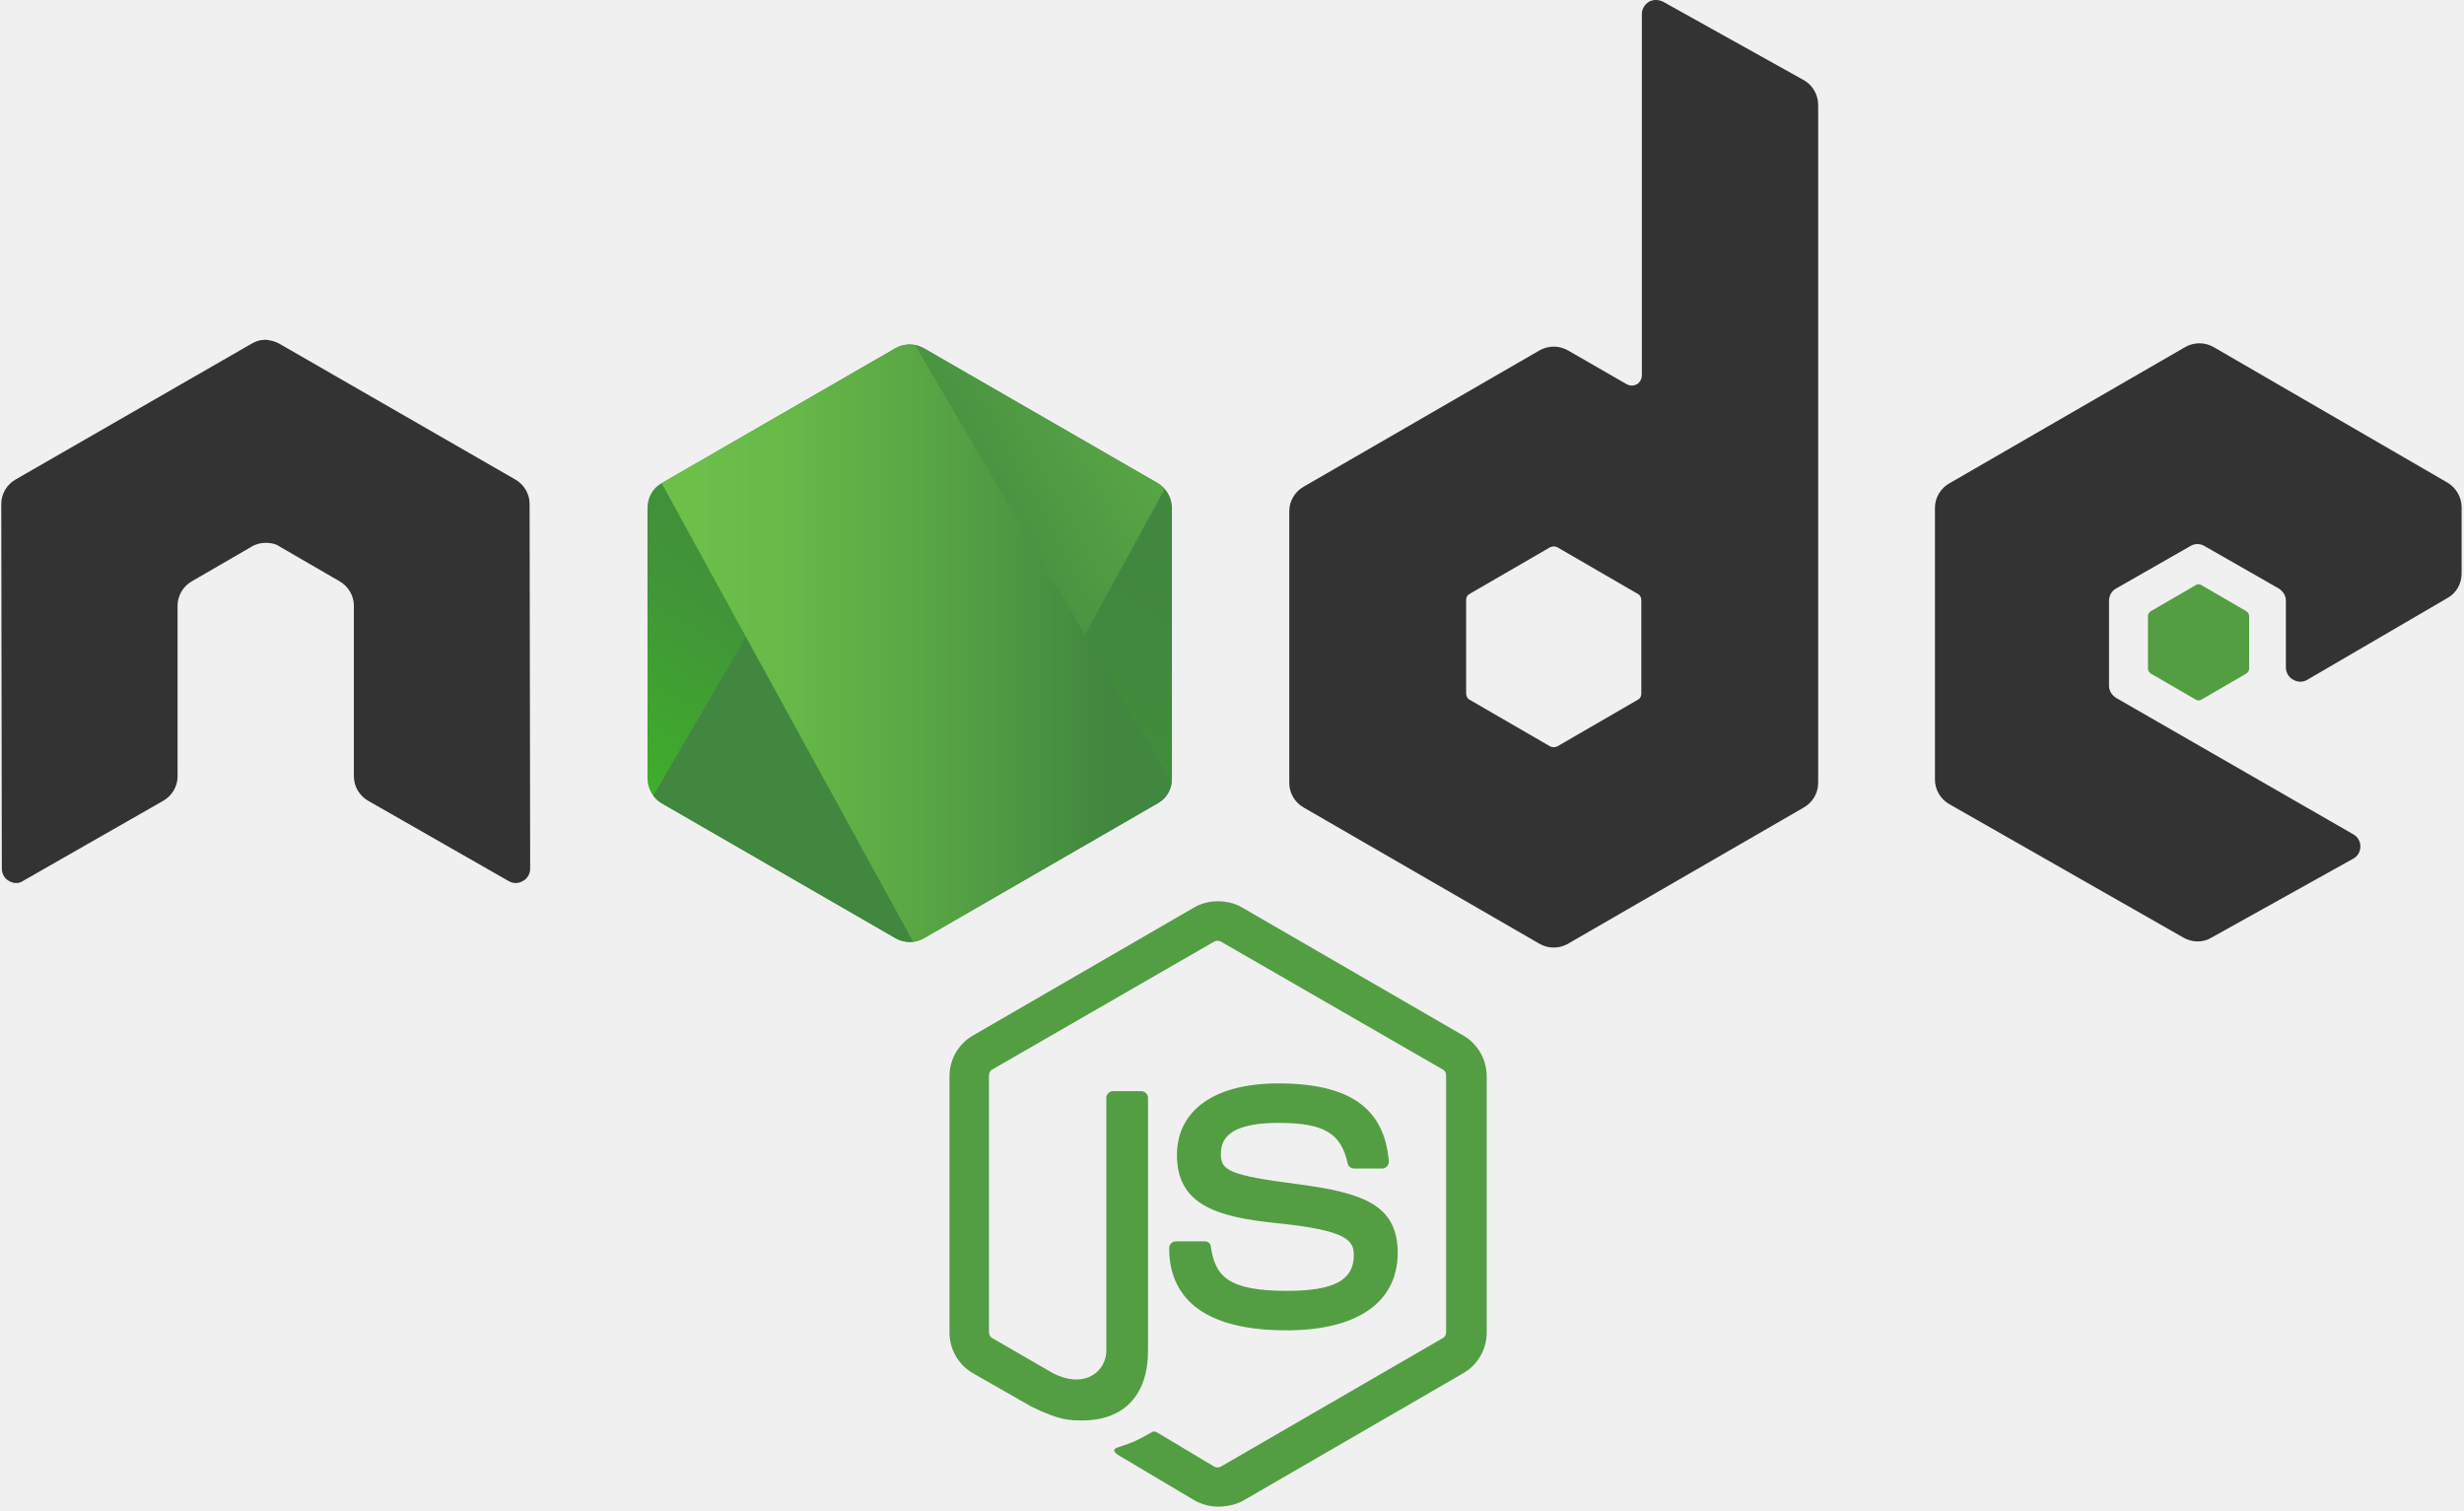
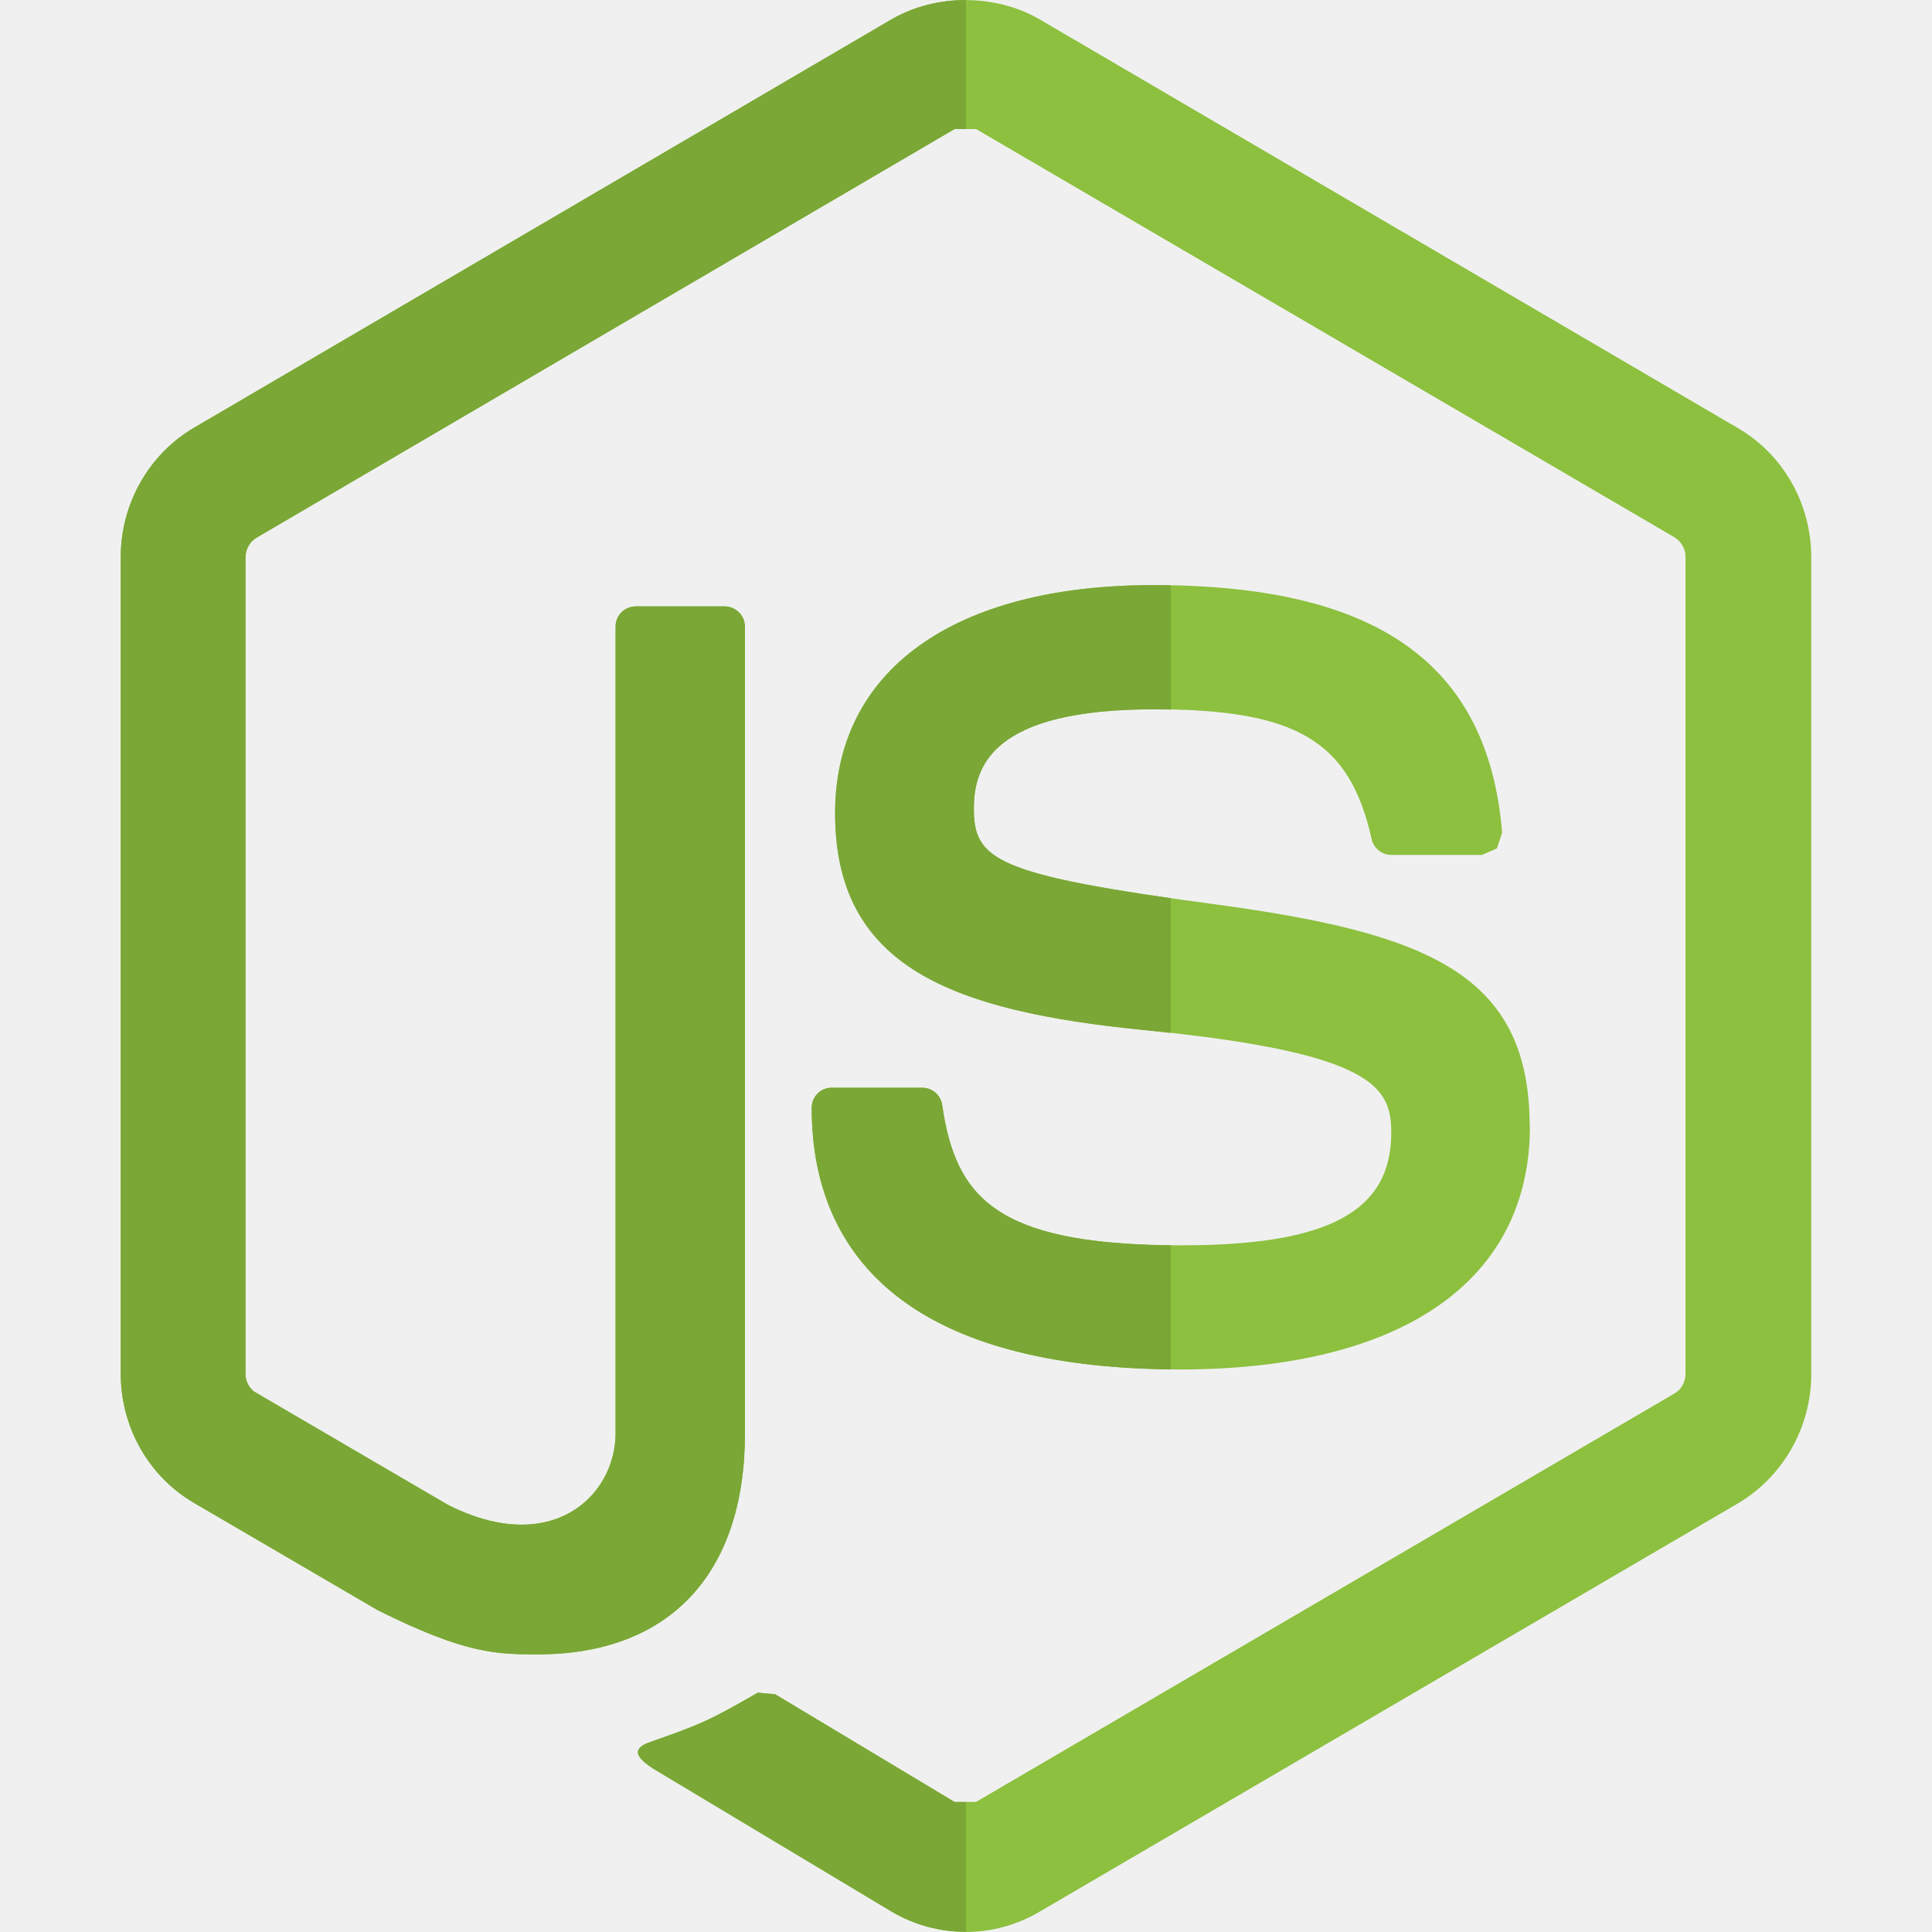
- <svg xmlns="http://www.w3.org/2000/svg" xmlns:xlink="http://www.w3.org/1999/xlink" width="2500" height="1533" preserveAspectRatio="xMidYMid" viewBox="0 0 512 314">
-   <defs>
-     <linearGradient id="b" x1="68.188%" x2="27.823%" y1="17.487%" y2="89.755%">
-       <stop offset="0%" stop-color="#41873F" />
-       <stop offset="32.88%" stop-color="#418B3D" />
-       <stop offset="63.52%" stop-color="#419637" />
-       <stop offset="93.19%" stop-color="#3FA92D" />
-       <stop offset="100%" stop-color="#3FAE2A" />
-     </linearGradient>
-     <linearGradient id="d" x1="43.277%" x2="159.245%" y1="55.169%" y2="-18.306%">
-       <stop offset="13.76%" stop-color="#41873F" />
-       <stop offset="40.32%" stop-color="#54A044" />
-       <stop offset="71.36%" stop-color="#66B848" />
-       <stop offset="90.81%" stop-color="#6CC04A" />
-     </linearGradient>
-     <linearGradient id="e" x1="-4413.77%" x2="5327.93%" y1="13.43%" y2="13.43%">
-       <stop offset="9.192%" stop-color="#6CC04A" />
-       <stop offset="28.64%" stop-color="#66B848" />
-       <stop offset="59.68%" stop-color="#54A044" />
-       <stop offset="86.24%" stop-color="#41873F" />
-     </linearGradient>
-     <linearGradient id="f" x1="-4.389%" x2="101.499%" y1="49.997%" y2="49.997%">
-       <stop offset="9.192%" stop-color="#6CC04A" />
-       <stop offset="28.64%" stop-color="#66B848" />
-       <stop offset="59.68%" stop-color="#54A044" />
-       <stop offset="86.24%" stop-color="#41873F" />
-     </linearGradient>
-     <linearGradient id="g" x1="-9713.77%" x2="27.93%" y1="36.21%" y2="36.21%">
-       <stop offset="9.192%" stop-color="#6CC04A" />
-       <stop offset="28.64%" stop-color="#66B848" />
-       <stop offset="59.68%" stop-color="#54A044" />
-       <stop offset="86.24%" stop-color="#41873F" />
-     </linearGradient>
-     <linearGradient id="h" x1="-103.861%" x2="100.797%" y1="50.275%" y2="50.275%">
-       <stop offset="9.192%" stop-color="#6CC04A" />
-       <stop offset="28.64%" stop-color="#66B848" />
-       <stop offset="59.68%" stop-color="#54A044" />
-       <stop offset="86.24%" stop-color="#41873F" />
-     </linearGradient>
-     <linearGradient id="i" x1="130.613%" x2="4.393%" y1="-211.069%" y2="201.605%">
-       <stop offset="0%" stop-color="#41873F" />
-       <stop offset="32.88%" stop-color="#418B3D" />
-       <stop offset="63.52%" stop-color="#419637" />
-       <stop offset="93.19%" stop-color="#3FA92D" />
-       <stop offset="100%" stop-color="#3FAE2A" />
-     </linearGradient>
-     <path id="a" d="M57.903 1.85a5.957 5.957 0 0 0-5.894 0L3.352 29.933c-1.85 1.04-2.89 3.005-2.89 5.085v56.286c0 2.08 1.156 4.045 2.89 5.085l48.657 28.085a5.957 5.957 0 0 0 5.894 0l48.658-28.085c1.849-1.04 2.89-3.005 2.89-5.085V35.019c0-2.08-1.157-4.045-2.89-5.085L57.903 1.85z" />
-   </defs>
-   <g fill="none">
-     <path fill="#539E43" d="M253.11 313.094c-1.733 0-3.351-.462-4.854-1.271l-15.371-9.13c-2.312-1.272-1.156-1.734-.462-1.965 3.12-1.04 3.698-1.272 6.934-3.12.347-.232.81-.116 1.156.115l11.789 7.05c.462.231 1.04.231 1.386 0l46.115-26.698c.462-.231.694-.694.694-1.271v-53.28c0-.579-.232-1.04-.694-1.272l-46.115-26.582c-.462-.232-1.04-.232-1.386 0l-46.115 26.582c-.462.231-.694.809-.694 1.271v53.28c0 .463.232 1.04.694 1.272l12.598 7.281c6.819 3.467 11.095-.578 11.095-4.623v-52.587c0-.693.578-1.387 1.387-1.387h5.894c.694 0 1.387.578 1.387 1.387v52.587c0 9.13-4.97 14.447-13.638 14.447-2.658 0-4.738 0-10.633-2.89l-12.135-6.934c-3.005-1.733-4.854-4.97-4.854-8.437v-53.28c0-3.467 1.849-6.704 4.854-8.437l46.114-26.698c2.89-1.618 6.82-1.618 9.709 0l46.114 26.698c3.005 1.733 4.855 4.97 4.855 8.437v53.28c0 3.467-1.85 6.704-4.855 8.437l-46.114 26.698c-1.503.694-3.236 1.04-4.854 1.04zm14.216-36.637c-20.225 0-24.386-9.246-24.386-17.105 0-.694.578-1.387 1.387-1.387h6.01c.693 0 1.271.462 1.271 1.156.925 6.125 3.583 9.13 15.834 9.13 9.708 0 13.87-2.196 13.87-7.397 0-3.005-1.157-5.2-16.297-6.703-12.598-1.272-20.457-4.045-20.457-14.1 0-9.362 7.86-14.91 21.035-14.91 14.793 0 22.075 5.086 23 16.18 0 .348-.116.694-.347 1.041-.232.231-.578.462-.925.462h-6.01c-.578 0-1.156-.462-1.271-1.04-1.387-6.356-4.97-8.437-14.447-8.437-10.633 0-11.905 3.699-11.905 6.472 0 3.352 1.503 4.392 15.834 6.241 14.216 1.85 20.92 4.508 20.92 14.447-.116 10.171-8.437 15.95-23.116 15.95z" />
-     <path fill="#333" d="M110.028 104.712c0-2.08-1.156-4.046-3.005-5.086l-49.004-28.2c-.81-.463-1.734-.694-2.658-.81h-.463c-.924 0-1.849.347-2.658.81l-49.004 28.2c-1.85 1.04-3.005 3.005-3.005 5.086l.116 75.817c0 1.04.578 2.08 1.502 2.543.925.578 2.08.578 2.89 0l29.125-16.643c1.849-1.04 3.005-3.005 3.005-5.085v-35.482c0-2.08 1.155-4.045 3.005-5.085l12.366-7.166c.925-.578 1.965-.81 3.005-.81 1.04 0 2.08.232 2.89.81l12.366 7.166c1.85 1.04 3.005 3.004 3.005 5.085v35.482c0 2.08 1.156 4.045 3.005 5.085l29.125 16.643c.925.578 2.08.578 3.005 0 .925-.463 1.503-1.503 1.503-2.543l-.116-75.817zM345.571.347c-.924-.463-2.08-.463-2.89 0-.924.578-1.502 1.502-1.502 2.542v75.125c0 .693-.346 1.386-1.04 1.849-.693.346-1.387.346-2.08 0l-12.251-7.05a5.957 5.957 0 0 0-5.895 0l-49.004 28.316c-1.849 1.04-3.005 3.005-3.005 5.085v56.516c0 2.08 1.156 4.046 3.005 5.086l49.004 28.316a5.957 5.957 0 0 0 5.895 0l49.004-28.316c1.849-1.04 3.005-3.005 3.005-5.086V21.844c0-2.196-1.156-4.16-3.005-5.201L345.572.347zm-4.507 143.776c0 .578-.231 1.04-.694 1.271l-16.758 9.708a1.714 1.714 0 0 1-1.503 0l-16.758-9.708c-.463-.231-.694-.809-.694-1.271v-19.417c0-.578.231-1.04.694-1.271l16.758-9.709a1.714 1.714 0 0 1 1.503 0l16.758 9.709c.463.23.694.809.694 1.271v19.417zM508.648 124.244c1.85-1.04 2.89-3.005 2.89-5.086v-13.753c0-2.08-1.156-4.045-2.89-5.085l-48.657-28.2a5.957 5.957 0 0 0-5.894 0l-49.004 28.315c-1.85 1.04-3.005 3.005-3.005 5.086v56.516c0 2.08 1.155 4.045 3.005 5.085l48.657 27.738c1.85 1.04 4.045 1.04 5.779 0L489 178.45c.925-.463 1.503-1.503 1.503-2.543 0-1.04-.578-2.08-1.503-2.543l-49.235-28.316c-.924-.577-1.502-1.502-1.502-2.542v-17.683c0-1.04.578-2.08 1.502-2.543l15.372-8.784a2.821 2.821 0 0 1 3.005 0l15.371 8.784c.925.578 1.503 1.502 1.503 2.543v13.869c0 1.04.578 2.08 1.502 2.542.925.578 2.08.578 3.005 0l29.125-16.99z" />
-     <path fill="#539E43" d="M456.293 121.586a1.05 1.05 0 0 1 1.155 0l9.362 5.432c.347.23.578.577.578 1.04v10.864c0 .462-.231.809-.578 1.04l-9.362 5.432a1.05 1.05 0 0 1-1.155 0l-9.362-5.432c-.347-.231-.578-.578-.578-1.04v-10.864c0-.463.231-.81.578-1.04l9.362-5.432z" />
-     <g transform="translate(134.068 70.501)">
-       <mask id="c" fill="#fff">
-         <use xlink:href="#a" />
-       </mask>
-       <use fill="url(#b)" xlink:href="#a" />
-       <g mask="url(#c)">
-         <path d="M51.893 1.85L3.121 29.933C1.27 30.974 0 32.94 0 35.02v56.286c0 1.387.578 2.658 1.502 3.698L56.285 1.156c-1.387-.231-3.005-.116-4.392.693zM56.632 125.053c.462-.116.925-.347 1.387-.578l48.773-28.085c1.85-1.04 3.005-3.005 3.005-5.085V35.019c0-1.502-.694-3.005-1.734-4.045l-51.43 94.079z" />
-         <path fill="url(#d)" d="M106.676 29.934L57.788 1.85a8.025 8.025 0 0 0-1.503-.578L1.502 95.12a6.082 6.082 0 0 0 1.619 1.387l48.888 28.085c1.387.809 3.005 1.04 4.507.577l51.432-94.078c-.347-.462-.81-.81-1.272-1.156z" />
-       </g>
-       <g mask="url(#c)">
-         <path d="M109.797 91.305V35.019c0-2.08-1.271-4.045-3.12-5.085L57.786 1.85a5.106 5.106 0 0 0-1.848-.693l53.511 91.42c.231-.347.347-.809.347-1.271zM3.12 29.934C1.272 30.974 0 32.94 0 35.02v56.286c0 2.08 1.387 4.045 3.12 5.085l48.889 28.085c1.156.693 2.427.925 3.814.693L3.467 29.818l-.346.116z" />
-         <path fill="url(#e)" fill-rule="evenodd" d="M50.391.809l-.693.347h.924l-.231-.347z" transform="translate(0 -9.246)" />
-         <path fill="url(#f)" fill-rule="evenodd" d="M106.792 105.636c1.387-.809 2.427-2.196 2.89-3.698L56.053 10.402c-1.387-.231-2.89-.116-4.16.693L3.351 39.065l52.355 95.465a8.057 8.057 0 0 0 2.196-.693l48.889-28.2z" transform="translate(0 -9.246)" />
-         <path fill="url(#g)" fill-rule="evenodd" d="M111.3 104.712l-.347-.578v.809l.346-.231z" transform="translate(0 -9.246)" />
-         <path fill="url(#h)" fill-rule="evenodd" d="M106.792 105.636l-48.773 28.085a6.973 6.973 0 0 1-2.196.693l.925 1.734 54.089-31.32v-.694l-1.387-2.312c-.231 1.618-1.271 3.005-2.658 3.814z" transform="translate(0 -9.246)" />
-         <path fill="url(#i)" fill-rule="evenodd" d="M106.792 105.636l-48.773 28.085a6.973 6.973 0 0 1-2.196.693l.925 1.734 54.089-31.32v-.694l-1.387-2.312c-.231 1.618-1.271 3.005-2.658 3.814z" transform="translate(0 -9.246)" />
-       </g>
-     </g>
-   </g>
+ <svg xmlns="http://www.w3.org/2000/svg" enable-background="new 0 0 24 24" viewBox="0 0 24 24">
+   <path fill="#8CC03E" d="M9.413,21.027c-0.615,0.356-0.732,0.4-1.311,0.604c-0.14,0.048-0.352,0.133,0.081,0.381l2.899,1.738c0.276,0.163,0.597,0.248,0.911,0.248L11.995,24c0.32,0,0.634-0.086,0.912-0.248l8.682-5.076c0.563-0.334,0.911-0.948,0.911-1.606V6.922c0-0.662-0.347-1.276-0.911-1.604l-8.682-5.082c-0.546-0.313-1.274-0.313-1.824,0L2.411,5.313C1.848,5.642,1.5,6.26,1.5,6.917v10.149c0,0.662,0.347,1.276,0.911,1.604l2.275,1.329c1.101,0.552,1.495,0.552,1.997,0.552c1.631,0,2.571-1,2.571-2.743V7.785c0-0.143-0.117-0.252-0.254-0.252H7.901c-0.142,0-0.254,0.109-0.254,0.252v10.018c0,0.776-0.79,1.543-2.082,0.891l-2.379-1.39C3.103,17.262,3.05,17.166,3.05,17.07V6.922c0-0.098,0.053-0.194,0.136-0.242l8.672-5.077h0.267l8.677,5.072c0.084,0.052,0.136,0.142,0.136,0.242V17.07c0,0.095-0.051,0.19-0.131,0.237l-8.682,5.077h-0.267L9.63,21.047L9.413,21.027L9.413,21.027z" />
+   <path fill="#7AA736" d="M9.413,21.027c-0.615,0.356-0.732,0.4-1.311,0.604c-0.14,0.048-0.352,0.133,0.081,0.381l2.899,1.738c0.276,0.163,0.597,0.248,0.911,0.248L11.995,24c0.002,0,0.003,0,0.005,0v-1.615h-0.142L9.63,21.047L9.413,21.027L9.413,21.027z M11.997,0c-0.319,0-0.639,0.078-0.914,0.235L2.411,5.313C1.848,5.642,1.5,6.26,1.5,6.917v10.149c0,0.662,0.347,1.276,0.911,1.604l2.275,1.329c1.101,0.552,1.495,0.552,1.997,0.552c1.631,0,2.571-1,2.571-2.743V7.785c0-0.143-0.117-0.252-0.254-0.252H7.901c-0.142,0-0.254,0.109-0.254,0.252v10.018c0,0.571-0.427,1.137-1.167,1.137c-0.266,0-0.573-0.073-0.915-0.246l-2.379-1.39C3.103,17.262,3.05,17.166,3.05,17.07V6.922c0-0.098,0.053-0.194,0.136-0.242l8.672-5.077H12V0C11.999,0,11.998,0,11.997,0L11.997,0z" />
+   <path fill="#8CC03E" d="M14.674,15.47c-2.299,0-2.802-0.587-2.97-1.744c-0.019-0.124-0.123-0.214-0.249-0.214h-1.123c-0.142,0-0.249,0.113-0.249,0.252c0,1.482,0.795,3.248,4.597,3.248c2.744-0.006,4.325-1.105,4.325-3.02l-0.003,0.001c0-1.9-1.269-2.404-3.935-2.763c-2.698-0.361-2.97-0.547-2.97-1.186c0-0.528,0.231-1.233,2.229-1.233c1.781,0,2.44,0.391,2.712,1.609c0.023,0.115,0.128,0.2,0.245,0.2h1.128l0.184-0.081l0.065-0.195c-0.173-2.1-1.551-3.076-4.333-3.076c-2.476,0-3.953,1.058-3.953,2.834c0,1.924,1.471,2.457,3.845,2.694c2.844,0.282,3.064,0.706,3.064,1.273C17.283,15.051,16.503,15.47,14.674,15.47L14.674,15.47z" />
+   <path fill="#7AA736" d="M11.455,13.512h-1.123c-0.142,0-0.249,0.113-0.249,0.252c0,1.464,0.776,3.206,4.461,3.247v-1.542c-2.188-0.022-2.675-0.609-2.84-1.744C11.685,13.601,11.581,13.512,11.455,13.512L11.455,13.512z M14.327,7.269c-2.476,0-3.953,1.058-3.953,2.834c0,1.924,1.471,2.457,3.845,2.694c0.112,0.011,0.221,0.022,0.325,0.034v-1.673c-2.211-0.317-2.446-0.519-2.446-1.113c0-0.528,0.231-1.233,2.229-1.233c0.075,0,0.147,0.001,0.218,0.002V7.271C14.473,7.269,14.4,7.269,14.327,7.269L14.327,7.269z" />
</svg>
